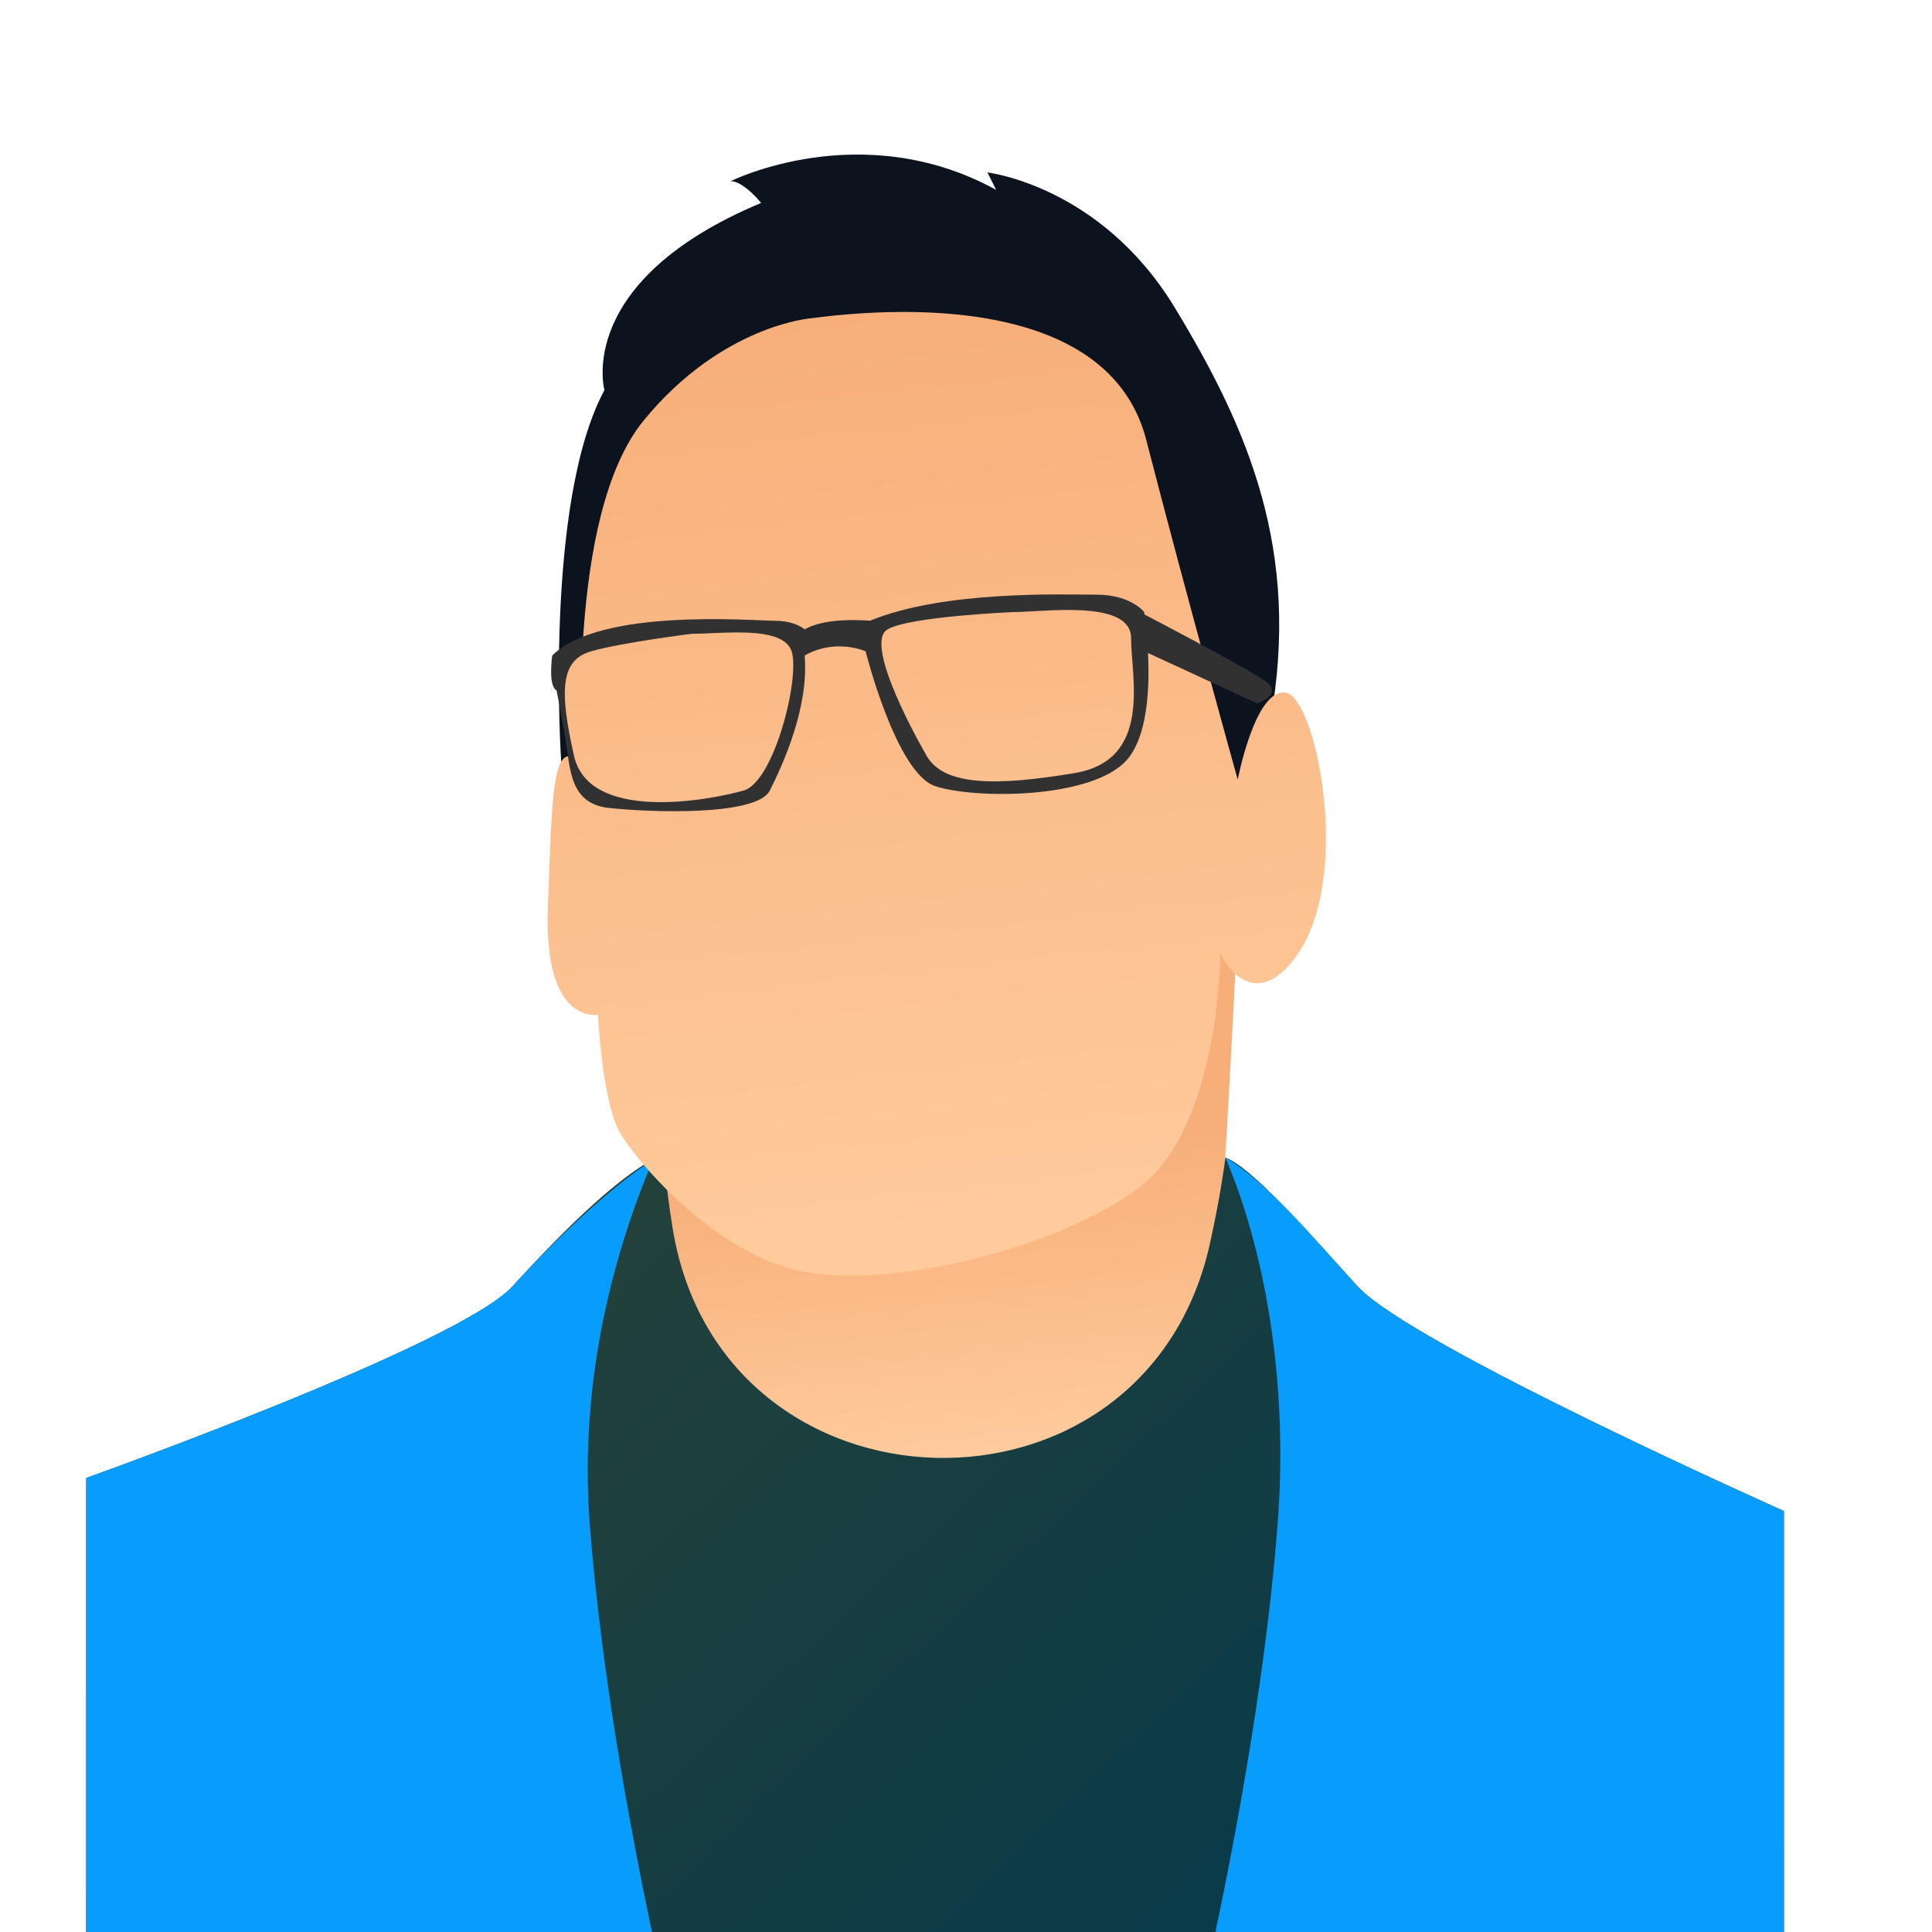
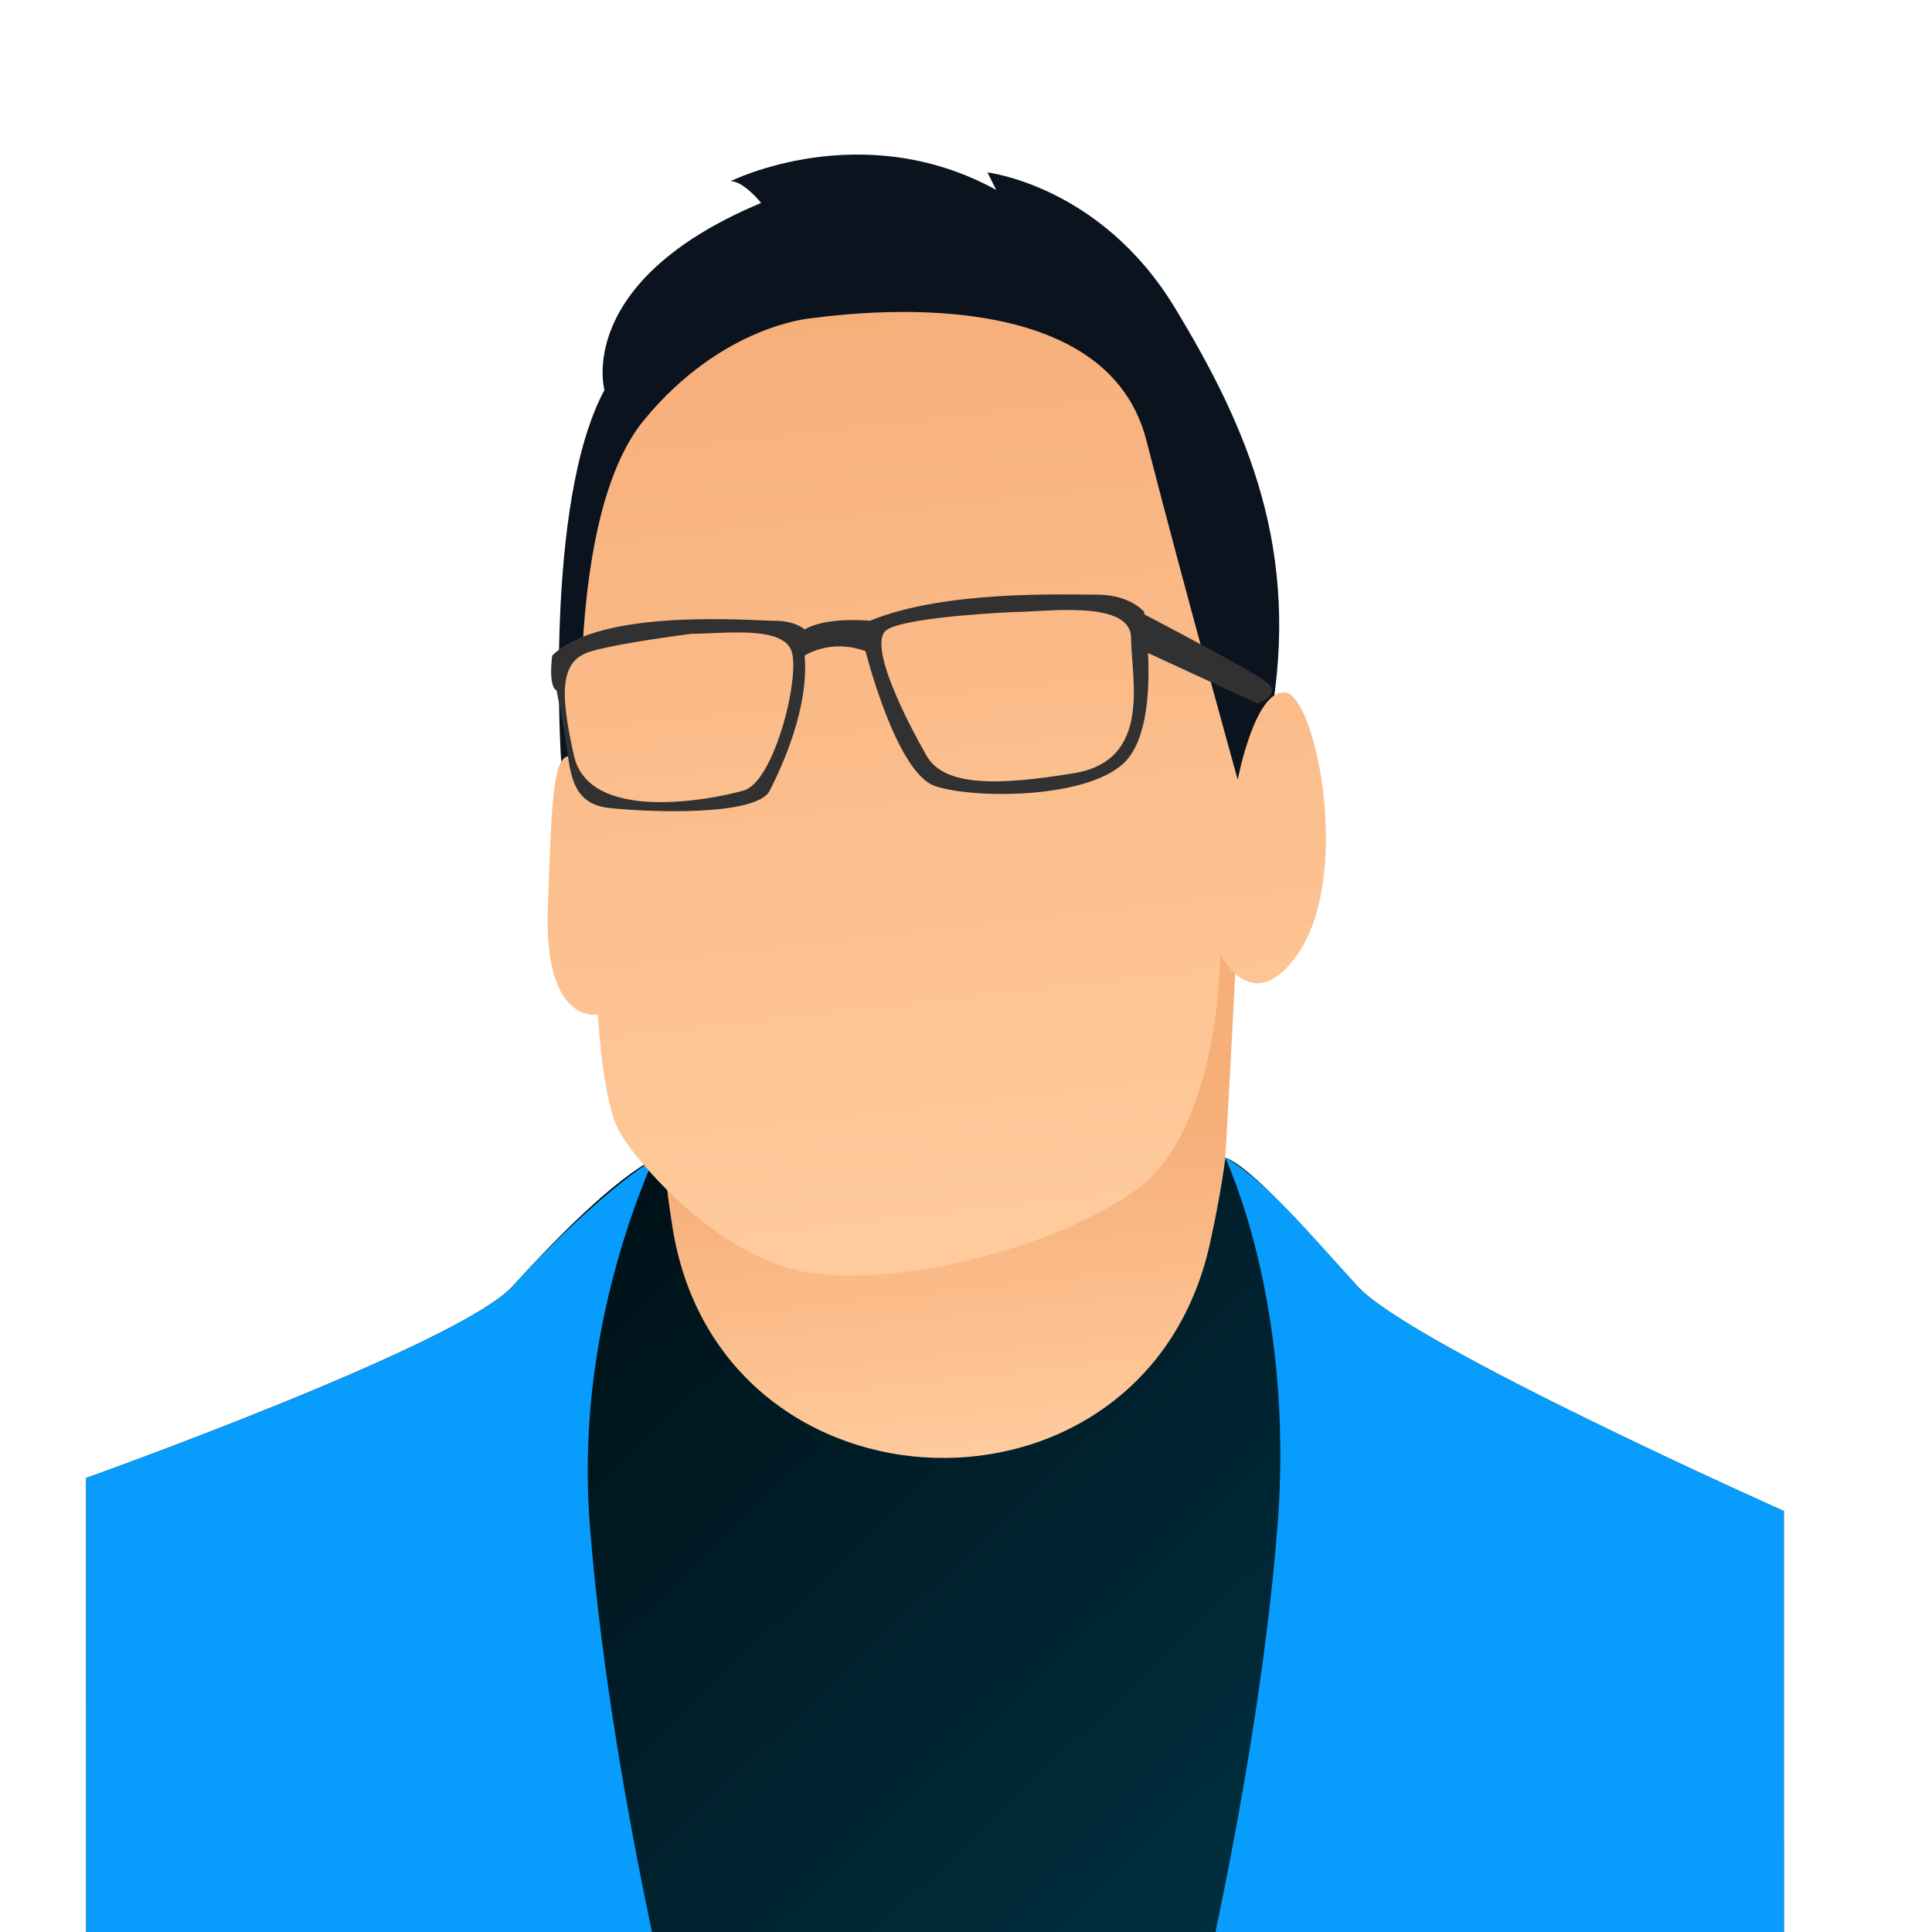
<svg xmlns="http://www.w3.org/2000/svg" viewBox="0 0 400 400" height="400" width="400" xml:space="preserve" id="svg2" version="1.1">
  <defs id="defs6">
    <clipPath id="clipPath18" clipPathUnits="userSpaceOnUse">
      <path id="path16" d="m 100.844,132.417 c 0,0 7.206,-89.888 9.233,-95.971 v 0 c 2.029,-6.082 46.634,11.491 46.634,11.491 v 0 c 0,0 31.088,47.62 31.764,48.295 v 0 c 0.676,0.676 3.381,51.729 4.057,67.95 v 0 c 0.097,2.344 -1.752,3.347 -4.982,3.348 v 0 c -19.116,0.004 -86.706,-35.113 -86.706,-35.113" />
    </clipPath>
    <linearGradient id="linearGradient28" spreadMethod="pad" gradientTransform="matrix(-5,46.5,46.5,5,153.9653,73.83498)" gradientUnits="userSpaceOnUse" y2="0" x2="1" y1="0" x1="0">
      <stop id="stop24" offset="0" style="stop-opacity:1;stop-color:#ffcb9d" />
      <stop id="stop26" offset="1" style="stop-opacity:1;stop-color:#f7af7a" />
    </linearGradient>
    <clipPath id="clipPath38" clipPathUnits="userSpaceOnUse">
      <path id="path36" d="M 79.597,100.277 C 71.32,91.173 13.382,70.501 13.382,70.501 v 0 V 0 H 277 v 65.369 c 0,0 -57.938,25.804 -66.215,34.908 v 0 c -8.277,9.105 -16.403,18.434 -20.509,19.974 v 0 c 0,0 -0.596,-5.193 -2.393,-13.331 v 0 c -10.111,-45.756 -76.021,-43.835 -83.449,2.432 v 0 c -1.127,7.027 -1.395,11.412 -1.395,11.412 v 0 C 96.881,118.198 87.873,109.382 79.597,100.277" />
    </clipPath>
    <linearGradient id="linearGradient50" spreadMethod="pad" gradientTransform="matrix(198.1513,-205.5031,-205.5031,-198.1513,19.01209,161.9634)" gradientUnits="userSpaceOnUse" y2="0" x2="1" y1="0" x1="0">
-       <stop id="stop44" offset="0" style="stop-opacity:1;stop-color:#343" />
+       <stop id="stop44" offset="0" style="stop-opacity:1;stop-color:#00000" />
      <stop id="stop46" offset="1" style="stop-opacity:1;stop-color:#00394d" />
      <stop id="stop48" offset="1" style="stop-opacity:1;stop-color:#33434" />
    </linearGradient>
    <clipPath id="clipPath60" clipPathUnits="userSpaceOnUse">
      <path id="path58" d="M 79.597,100.277 C 71.32,91.173 13.382,70.501 13.382,70.501 v 0 V 0 h 87.847 c -3.644,17.354 -7.892,40.886 -9.631,63.052 v 0 c -1.819,23.19 4.105,43.378 9.815,56.868 v 0 C 94.999,115.841 86.234,107.579 79.597,100.277" />
    </clipPath>
    <linearGradient id="linearGradient72" spreadMethod="pad" gradientTransform="matrix(88.51862,0,0,-88.51862,13.38183,58.37823)" gradientUnits="userSpaceOnUse" y2="0" x2="1" y1="0" x1="0">
      <stop id="stop66" offset="0" style="stop-opacity:1;stop-color:#089cfc" />
      <stop id="stop68" offset="1" style="stop-opacity:1;stop-color:#089cfc" />
      <stop id="stop70" offset="1" style="stop-opacity:1;stop-color:#089cfc" />
    </linearGradient>
    <clipPath id="clipPath82" clipPathUnits="userSpaceOnUse">
      <path id="path80" d="M 198.37,63.052 C 196.631,40.886 192.383,17.354 188.739,0 V 0 H 277 v 65.369 c 0,0 -57.938,25.804 -66.215,34.908 v 0 c -6.833,7.516 -14.052,16.238 -20.509,19.974 v 0 c 5.753,-13.489 9.928,-33.814 8.094,-57.199" />
    </clipPath>
    <linearGradient id="linearGradient94" spreadMethod="pad" gradientTransform="matrix(88.93246,0,0,-88.93246,188.0676,55.97796)" gradientUnits="userSpaceOnUse" y2="0" x2="1" y1="0" x1="0">
      <stop id="stop88" offset="0" style="stop-opacity:1;stop-color:#089cfc" />
      <stop id="stop90" offset="1" style="stop-opacity:1;stop-color:#089cfc" />
      <stop id="stop92" offset="1" style="stop-opacity:1;stop-color:#089cfc" />
    </linearGradient>
    <clipPath id="clipPath104" clipPathUnits="userSpaceOnUse">
      <path id="path102" d="M 0,300 H 300 V 0 H 0 Z" />
    </clipPath>
    <clipPath id="clipPath116" clipPathUnits="userSpaceOnUse">
      <path id="path114" d="m 125.96,250.581 c 0,0 -13.854,-1.014 -26.02,-15.883 v 0 C 87.775,219.829 90.478,181.306 90.478,181.306 v 0 c -4.731,4.731 -4.731,-4.055 -5.406,-22.303 v 0 c -0.676,-18.248 7.772,-16.557 7.772,-16.557 v 0 c 0,0 0.676,-13.518 3.379,-18.249 v 0 c 2.703,-4.731 14.869,-18.924 28.386,-21.627 v 0 c 13.517,-2.702 39.198,3.379 52.039,12.841 v 0 c 12.842,9.462 12.842,36.495 12.842,36.495 v 0 c 0,0 4.781,-10.091 11.827,-0.337 v 0 c 8.785,12.165 3.041,40.213 -1.69,40.889 v 0 c -4.73,0.676 -7.434,-13.517 -7.434,-13.517 v 0 c 0,0 -8.11,29.061 -14.193,52.715 v 0 c -4.279,16.644 -23.279,19.905 -37.698,19.904 v 0 c -6.074,0 -11.337,-0.579 -14.342,-0.979" />
    </clipPath>
    <linearGradient id="linearGradient126" spreadMethod="pad" gradientTransform="matrix(-16.5,145.5,145.5,16.5,152.0325,105.9779)" gradientUnits="userSpaceOnUse" y2="0" x2="1" y1="0" x1="0">
      <stop id="stop122" offset="0" style="stop-opacity:1;stop-color:#ffcb9d" />
      <stop id="stop124" offset="1" style="stop-opacity:1;stop-color:#f7af7a" />
    </linearGradient>
    <clipPath id="clipPath136" clipPathUnits="userSpaceOnUse">
      <path id="path134" d="M 0,300 H 300 V 0 H 0 Z" />
    </clipPath>
    <clipPath id="clipPath148" clipPathUnits="userSpaceOnUse">
      <path id="path146" d="m 157.387,204.961 c 0,0 -16.22,-0.675 -19.6,-2.704 v 0 c -3.379,-2.027 3.38,-14.868 6.083,-19.599 v 0 c 2.703,-4.731 10.814,-4.731 22.978,-2.703 v 0 c 12.166,2.027 8.787,14.868 8.787,20.951 v 0 c 0,3.649 -4.865,4.379 -9.78,4.379 v 0 c -3.277,0 -6.576,-0.324 -8.468,-0.324" />
    </clipPath>
    <linearGradient id="linearGradient158" spreadMethod="pad" gradientTransform="matrix(-10,106.6667,106.6667,10,162.5178,133.5173)" gradientUnits="userSpaceOnUse" y2="0" x2="1" y1="0" x1="0">
      <stop id="stop154" offset="0" style="stop-opacity:1;stop-color:#ffcb9d" />
      <stop id="stop156" offset="1" style="stop-opacity:1;stop-color:#f7af7a" />
    </linearGradient>
    <clipPath id="clipPath168" clipPathUnits="userSpaceOnUse">
      <path id="path166" d="m 107.374,201.581 c 0,0 -10.813,-1.351 -15.544,-2.703 v 0 c -4.731,-1.351 -5.04,-5.869 -2.704,-16.22 v 0 c 2.366,-10.476 21.16,-6.892 26.358,-5.407 v 0 c 4.732,1.352 8.786,17.572 7.435,21.627 v 0 c -0.811,2.433 -4.541,2.919 -8.417,2.919 v 0 c -2.585,0 -5.235,-0.216 -7.128,-0.216" />
    </clipPath>
    <linearGradient id="linearGradient178" spreadMethod="pad" gradientTransform="matrix(-10,106.6667,106.6667,10,111.5882,128.7426)" gradientUnits="userSpaceOnUse" y2="0" x2="1" y1="0" x1="0">
      <stop id="stop174" offset="0" style="stop-opacity:1;stop-color:#ffcb9d" />
      <stop id="stop176" offset="1" style="stop-opacity:1;stop-color:#f7af7a" />
    </linearGradient>
    <clipPath id="clipPath188" clipPathUnits="userSpaceOnUse">
      <path id="path186" d="M 0,300 H 300 V 0 H 0 Z" />
    </clipPath>
  </defs>
  <g transform="matrix(1.333333,0,0,-1.333333,0,400)" id="g10">
    <g id="g12">
      <g clip-path="url(#clipPath18)" id="g14">
        <g id="g20">
          <g id="g22">
            <path id="path30" style="fill:url(#linearGradient28);stroke:none" d="m 100.844,132.417 c 0,0 7.206,-89.888 9.233,-95.971 v 0 c 2.029,-6.082 46.634,11.491 46.634,11.491 v 0 c 0,0 31.088,47.62 31.764,48.295 v 0 c 0.676,0.676 3.381,51.729 4.057,67.95 v 0 c 0.097,2.344 -1.752,3.347 -4.982,3.348 v 0 c -19.116,0.004 -86.706,-35.113 -86.706,-35.113" />
          </g>
        </g>
      </g>
    </g>
    <g id="g32">
      <g clip-path="url(#clipPath38)" id="g34">
        <g id="g40">
          <g id="g42">
            <path id="path52" style="fill:url(#linearGradient50);stroke:none" d="M 79.597,100.277 C 71.32,91.173 13.382,70.501 13.382,70.501 v 0 V 0 H 277 v 65.369 c 0,0 -57.938,25.804 -66.215,34.908 v 0 c -8.277,9.105 -16.403,18.434 -20.509,19.974 v 0 c 0,0 -0.596,-5.193 -2.393,-13.331 v 0 c -10.111,-45.756 -76.021,-43.835 -83.449,2.432 v 0 c -1.127,7.027 -1.395,11.412 -1.395,11.412 v 0 C 96.881,118.198 87.873,109.382 79.597,100.277" />
          </g>
        </g>
      </g>
    </g>
    <g id="g54">
      <g clip-path="url(#clipPath60)" id="g56">
        <g id="g62">
          <g id="g64">
            <path id="path74" style="fill:url(#linearGradient72);stroke:none" d="M 79.597,100.277 C 71.32,91.173 13.382,70.501 13.382,70.501 v 0 V 0 h 87.847 c -3.644,17.354 -7.892,40.886 -9.631,63.052 v 0 c -1.819,23.19 4.105,43.378 9.815,56.868 v 0 C 94.999,115.841 86.234,107.579 79.597,100.277" />
          </g>
        </g>
      </g>
    </g>
    <g id="g76">
      <g clip-path="url(#clipPath82)" id="g78">
        <g id="g84">
          <g id="g86">
            <path id="path96" style="fill:url(#linearGradient94);stroke:none" d="M 198.37,63.052 C 196.631,40.886 192.383,17.354 188.739,0 V 0 H 277 v 65.369 c 0,0 -57.938,25.804 -66.215,34.908 v 0 c -6.833,7.516 -14.052,16.238 -20.509,19.974 v 0 c 5.753,-13.489 9.928,-33.814 8.094,-57.199" />
          </g>
        </g>
      </g>
    </g>
    <g id="g98">
      <g clip-path="url(#clipPath104)" id="g100">
        <g transform="translate(118.188,268.4902)" id="g106">
          <path id="path108" style="fill:#0a131e;fill-opacity:1;fill-rule:nonzero;stroke:none" d="m 0,0 c 0,0 -2.704,3.379 -4.731,3.379 0,0 20.275,10.138 41.227,-1.351 l -1.352,2.703 c 0,0 17.572,-2.027 29.062,-20.951 C 75.695,-35.144 83.805,-54.067 79.074,-80.425 74.343,-106.784 68.26,-98.673 68.26,-98.673 l -89.211,14.868 -4.055,-4.055 -6.039,1.072 c 0,0 -2.747,40.155 6.714,57.727 0,0 -4.731,16.896 24.331,29.061" />
        </g>
      </g>
    </g>
    <g id="g110">
      <g clip-path="url(#clipPath116)" id="g112">
        <g id="g118">
          <g id="g120">
            <path id="path128" style="fill:url(#linearGradient126);stroke:none" d="m 125.96,250.581 c 0,0 -13.854,-1.014 -26.02,-15.883 v 0 C 87.775,219.829 90.478,181.306 90.478,181.306 v 0 c -4.731,4.731 -4.731,-4.055 -5.406,-22.303 v 0 c -0.676,-18.248 7.772,-16.557 7.772,-16.557 v 0 c 0,0 0.676,-13.518 3.379,-18.249 v 0 c 2.703,-4.731 14.869,-18.924 28.386,-21.627 v 0 c 13.517,-2.702 39.198,3.379 52.039,12.841 v 0 c 12.842,9.462 12.842,36.495 12.842,36.495 v 0 c 0,0 4.781,-10.091 11.827,-0.337 v 0 c 8.785,12.165 3.041,40.213 -1.69,40.889 v 0 c -4.73,0.676 -7.434,-13.517 -7.434,-13.517 v 0 c 0,0 -8.11,29.061 -14.193,52.715 v 0 c -4.279,16.644 -23.279,19.905 -37.698,19.904 v 0 c -6.074,0 -11.337,-0.579 -14.342,-0.979" />
          </g>
        </g>
      </g>
    </g>
    <g id="g130">
      <g clip-path="url(#clipPath136)" id="g132">
        <g transform="translate(124.9463,198.2026)" id="g138">
          <path id="path140" style="fill:#313131;fill-opacity:1;fill-rule:nonzero;stroke:none" d="m 0,0 c 0,0 4.055,2.703 9.462,0.676 0,0 4.731,-18.924 10.813,-20.951 6.083,-2.028 24.33,-2.028 29.738,4.054 5.407,6.083 2.703,22.979 2.703,22.979 0,0 -2.028,2.703 -7.434,2.703 -5.407,0 -23.655,0.677 -35.144,-4.054 0,0 -6.759,0.676 -10.138,-1.352 0,0 -1.352,1.352 -4.731,1.352 -3.379,0 -27.034,2.027 -34.468,-5.407 0,0 -0.676,-4.731 0.676,-5.407 0,0 0.676,-3.379 1.352,-7.434 0.808,-4.854 0.675,-10.138 6.758,-10.814 6.082,-0.676 22.979,-1.351 25.006,2.703 C -3.379,-16.896 0.676,-8.11 0,0" />
        </g>
      </g>
    </g>
    <g id="g142">
      <g clip-path="url(#clipPath148)" id="g144">
        <g id="g150">
          <g id="g152">
            <path id="path160" style="fill:url(#linearGradient158);stroke:none" d="m 157.387,204.961 c 0,0 -16.22,-0.675 -19.6,-2.704 v 0 c -3.379,-2.027 3.38,-14.868 6.083,-19.599 v 0 c 2.703,-4.731 10.814,-4.731 22.978,-2.703 v 0 c 12.166,2.027 8.787,14.868 8.787,20.951 v 0 c 0,3.649 -4.865,4.379 -9.78,4.379 v 0 c -3.277,0 -6.576,-0.324 -8.468,-0.324" />
          </g>
        </g>
      </g>
    </g>
    <g id="g162">
      <g clip-path="url(#clipPath168)" id="g164">
        <g id="g170">
          <g id="g172">
            <path id="path180" style="fill:url(#linearGradient178);stroke:none" d="m 107.374,201.581 c 0,0 -10.813,-1.351 -15.544,-2.703 v 0 c -4.731,-1.351 -5.04,-5.869 -2.704,-16.22 v 0 c 2.366,-10.476 21.16,-6.892 26.358,-5.407 v 0 c 4.732,1.352 8.786,17.572 7.435,21.627 v 0 c -0.811,2.433 -4.541,2.919 -8.417,2.919 v 0 c -2.585,0 -5.235,-0.216 -7.128,-0.216" />
          </g>
        </g>
      </g>
    </g>
    <g id="g182">
      <g clip-path="url(#clipPath188)" id="g184">
        <g transform="translate(177.6621,198.8784)" id="g190">
          <path id="path192" style="fill:#313131;fill-opacity:1;fill-rule:nonzero;stroke:none" d="m 0,0 17.572,-8.11 c 0,0 4.055,1.351 1.352,3.379 -2.703,2.027 -19.6,10.814 -19.6,10.814 z" />
        </g>
      </g>
    </g>
  </g>
</svg>
